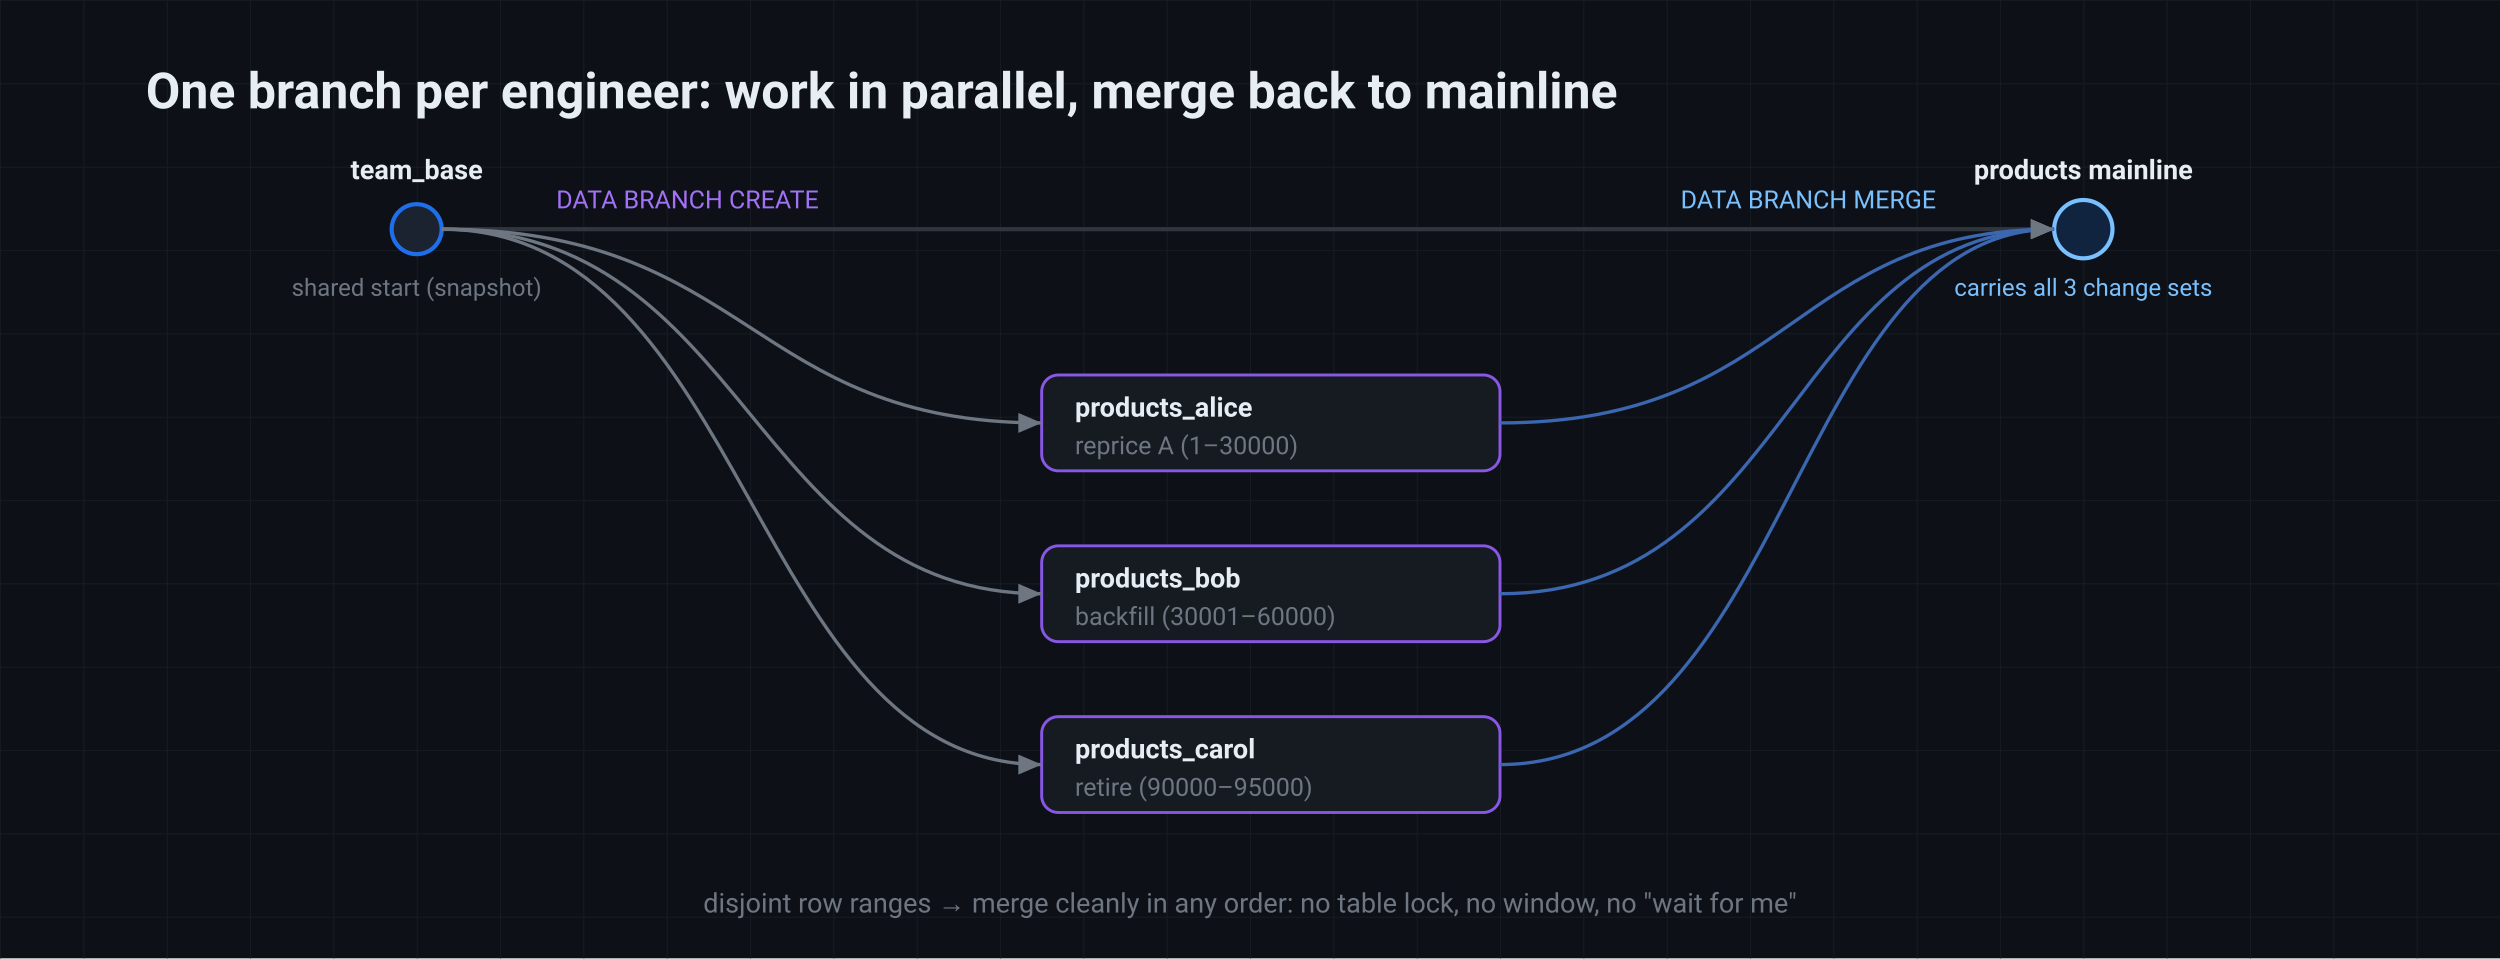
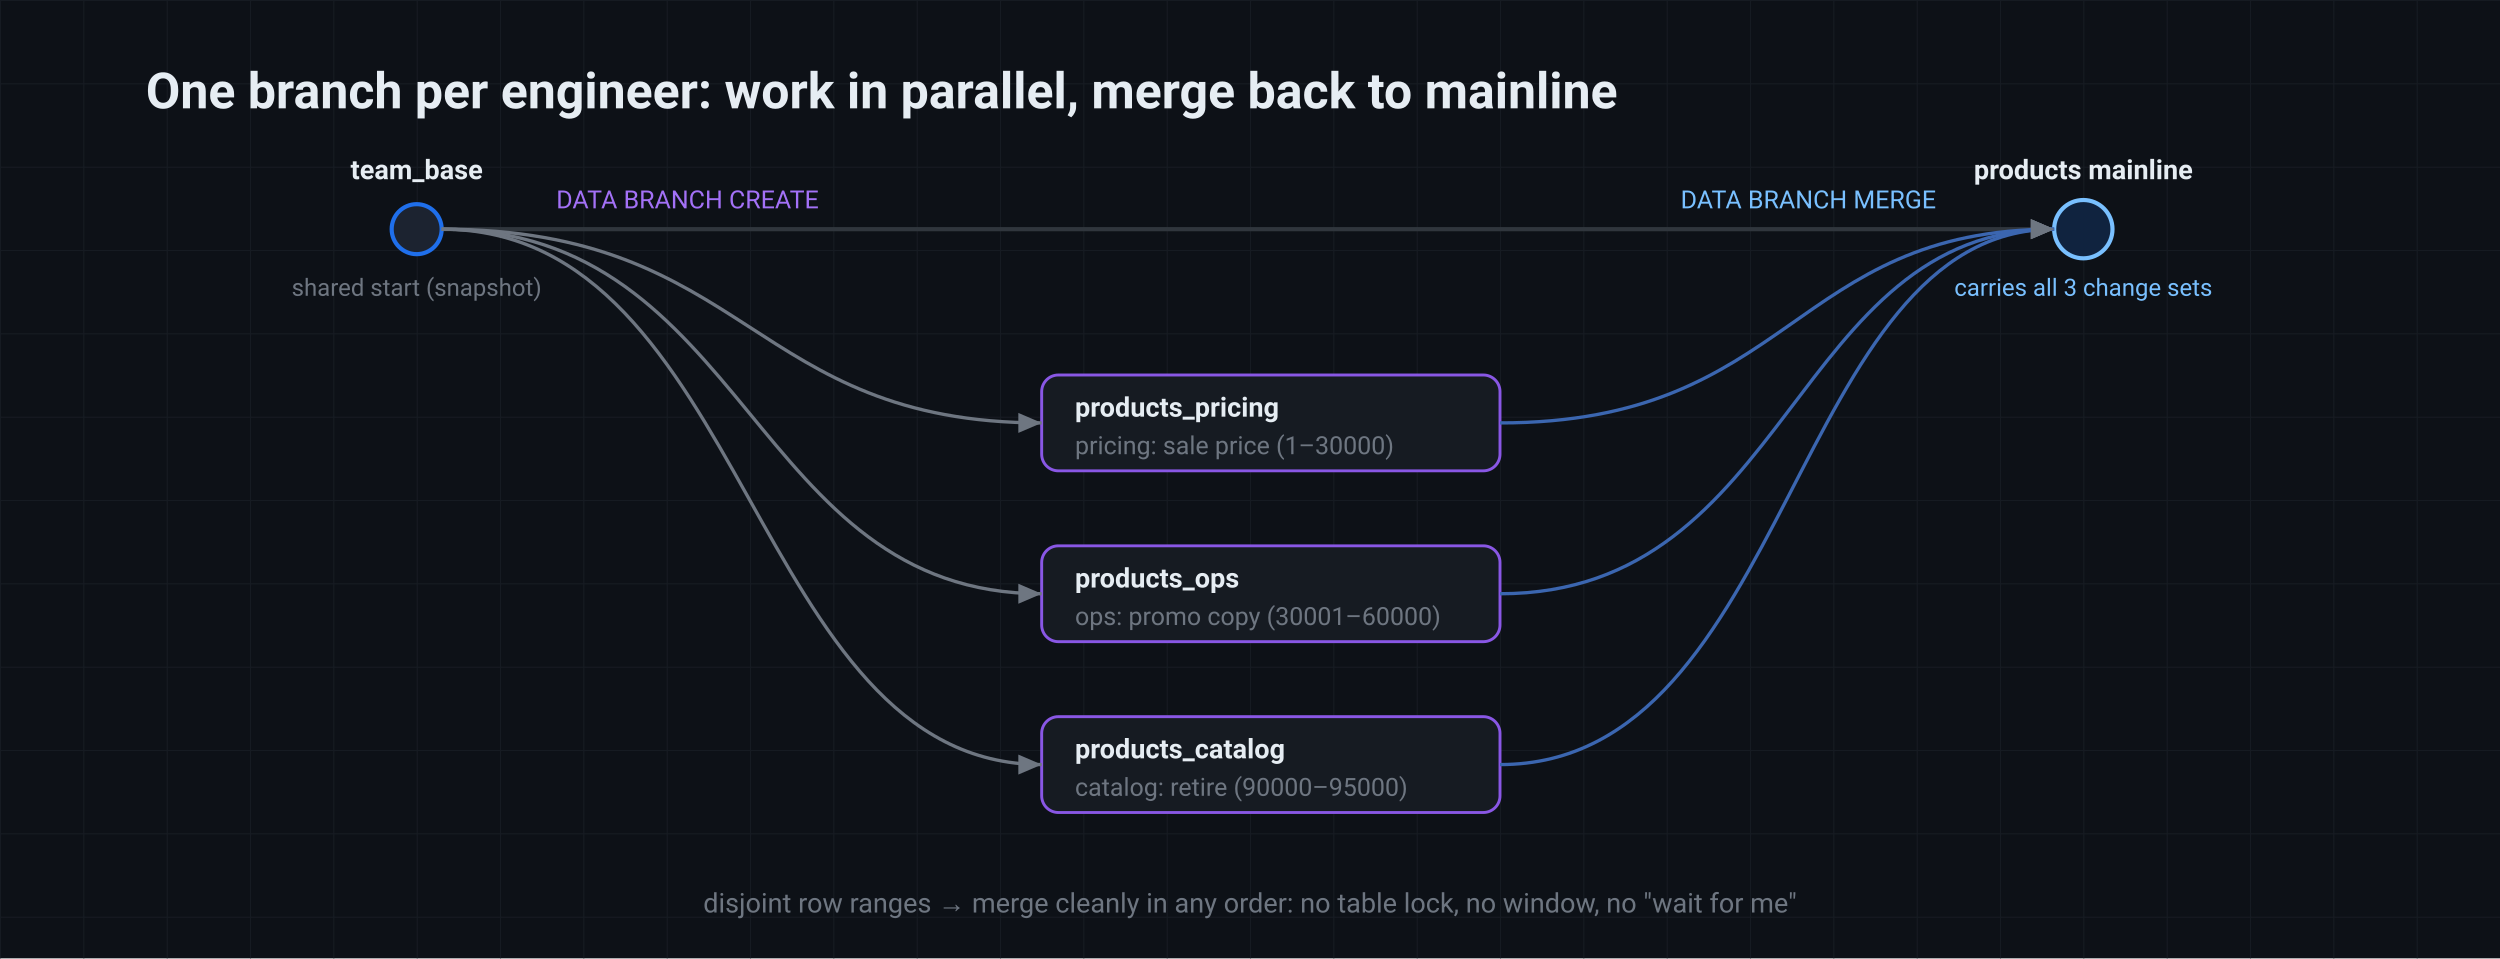
<svg xmlns="http://www.w3.org/2000/svg" viewBox="0 0 1200 460" font-family="-apple-system,'Segoe UI',Roboto,'Helvetica Neue',Arial,sans-serif">
  <defs>
    <pattern id="g" width="40" height="40" patternUnits="userSpaceOnUse">
      <path d="M40 0H0V40" fill="none" stroke="#161B22" stroke-width="1" />
    </pattern>
    <marker id="arr" markerWidth="9" markerHeight="9" refX="7" refY="3" orient="auto">
      <path d="M0 0L7 3L0 6Z" fill="#6E7681" />
    </marker>
    <style>.mono{font-family:ui-monospace,'SF Mono',Menlo,Consolas,monospace;} .h{fill:#E6EDF3;} .m{fill:#9DA7B3;} .dim{fill:#6E7681;}</style>
  </defs>
  <rect width="1200" height="460" fill="#0D1117" />
  <rect width="1200" height="460" fill="url(#g)" />
  <text x="70" y="52" class="h" font-size="24" font-weight="700">One branch per engineer: work in parallel, merge back to mainline</text>
  <line x1="200" y1="110" x2="1000" y2="110" stroke="#30363D" stroke-width="2" />
  <circle cx="200" cy="110" r="12" fill="#1C2330" stroke="#1F6FEB" stroke-width="2" />
  <text x="200" y="86" class="h" font-size="13" text-anchor="middle" font-weight="700">team_base</text>
  <text x="200" y="142" class="dim" font-size="11.5" text-anchor="middle">shared start (snapshot)</text>
  <circle cx="1000" cy="110" r="14" fill="#10233F" stroke="#79C0FF" stroke-width="2" />
  <text x="1000" y="86" class="h" font-size="13" text-anchor="middle" font-weight="700">products mainline</text>
  <text x="1000" y="142" fill="#79C0FF" font-size="11.5" text-anchor="middle">carries all 3 change sets</text>
  <g>
    <rect x="500" y="180" width="220" height="46" rx="8" fill="#161B22" stroke="#8957E5" stroke-width="1.4" />
-     <text x="516" y="200" class="h" font-size="13" font-weight="700">products_alice</text>
-     <text x="516" y="218" class="dim" font-size="12">reprice A (1–30000)</text>
+     <text x="516" y="200" class="h" font-size="13" font-weight="700">products_pricing</text>
+     <text x="516" y="218" class="dim" font-size="12">pricing: sale price (1–30000)</text>
  </g>
  <g>
    <rect x="500" y="262" width="220" height="46" rx="8" fill="#161B22" stroke="#8957E5" stroke-width="1.4" />
-     <text x="516" y="282" class="h" font-size="13" font-weight="700">products_bob</text>
-     <text x="516" y="300" class="dim" font-size="12">backfill (30001–60000)</text>
+     <text x="516" y="282" class="h" font-size="13" font-weight="700">products_ops</text>
+     <text x="516" y="300" class="dim" font-size="12">ops: promo copy (30001–60000)</text>
  </g>
  <g>
    <rect x="500" y="344" width="220" height="46" rx="8" fill="#161B22" stroke="#8957E5" stroke-width="1.4" />
-     <text x="516" y="364" class="h" font-size="13" font-weight="700">products_carol</text>
-     <text x="516" y="382" class="dim" font-size="12">retire (90000–95000)</text>
+     <text x="516" y="364" class="h" font-size="13" font-weight="700">products_catalog</text>
+     <text x="516" y="382" class="dim" font-size="12">catalog: retire (90000–95000)</text>
  </g>
  <g fill="none" stroke="#6E7681" stroke-width="1.6">
    <path d="M212 110 C 360 110, 360 203, 500 203" marker-end="url(#arr)" />
    <path d="M212 110 C 360 110, 360 285, 500 285" marker-end="url(#arr)" />
    <path d="M212 110 C 360 110, 360 367, 500 367" marker-end="url(#arr)" />
  </g>
  <text x="330" y="100" fill="#A371F7" font-size="12" text-anchor="middle">DATA BRANCH CREATE</text>
  <g fill="none" stroke="#3B66B0" stroke-width="1.6">
    <path d="M720 203 C 860 203, 860 110, 986 110" marker-end="url(#arr)" />
    <path d="M720 285 C 860 285, 860 110, 986 110" marker-end="url(#arr)" />
    <path d="M720 367 C 860 367, 860 110, 986 110" marker-end="url(#arr)" />
  </g>
  <text x="868" y="100" fill="#79C0FF" font-size="12" text-anchor="middle">DATA BRANCH MERGE</text>
  <text x="600" y="438" class="dim" font-size="13" text-anchor="middle">disjoint row ranges → merge cleanly in any order: no table lock, no window, no "wait for me"</text>
</svg>
